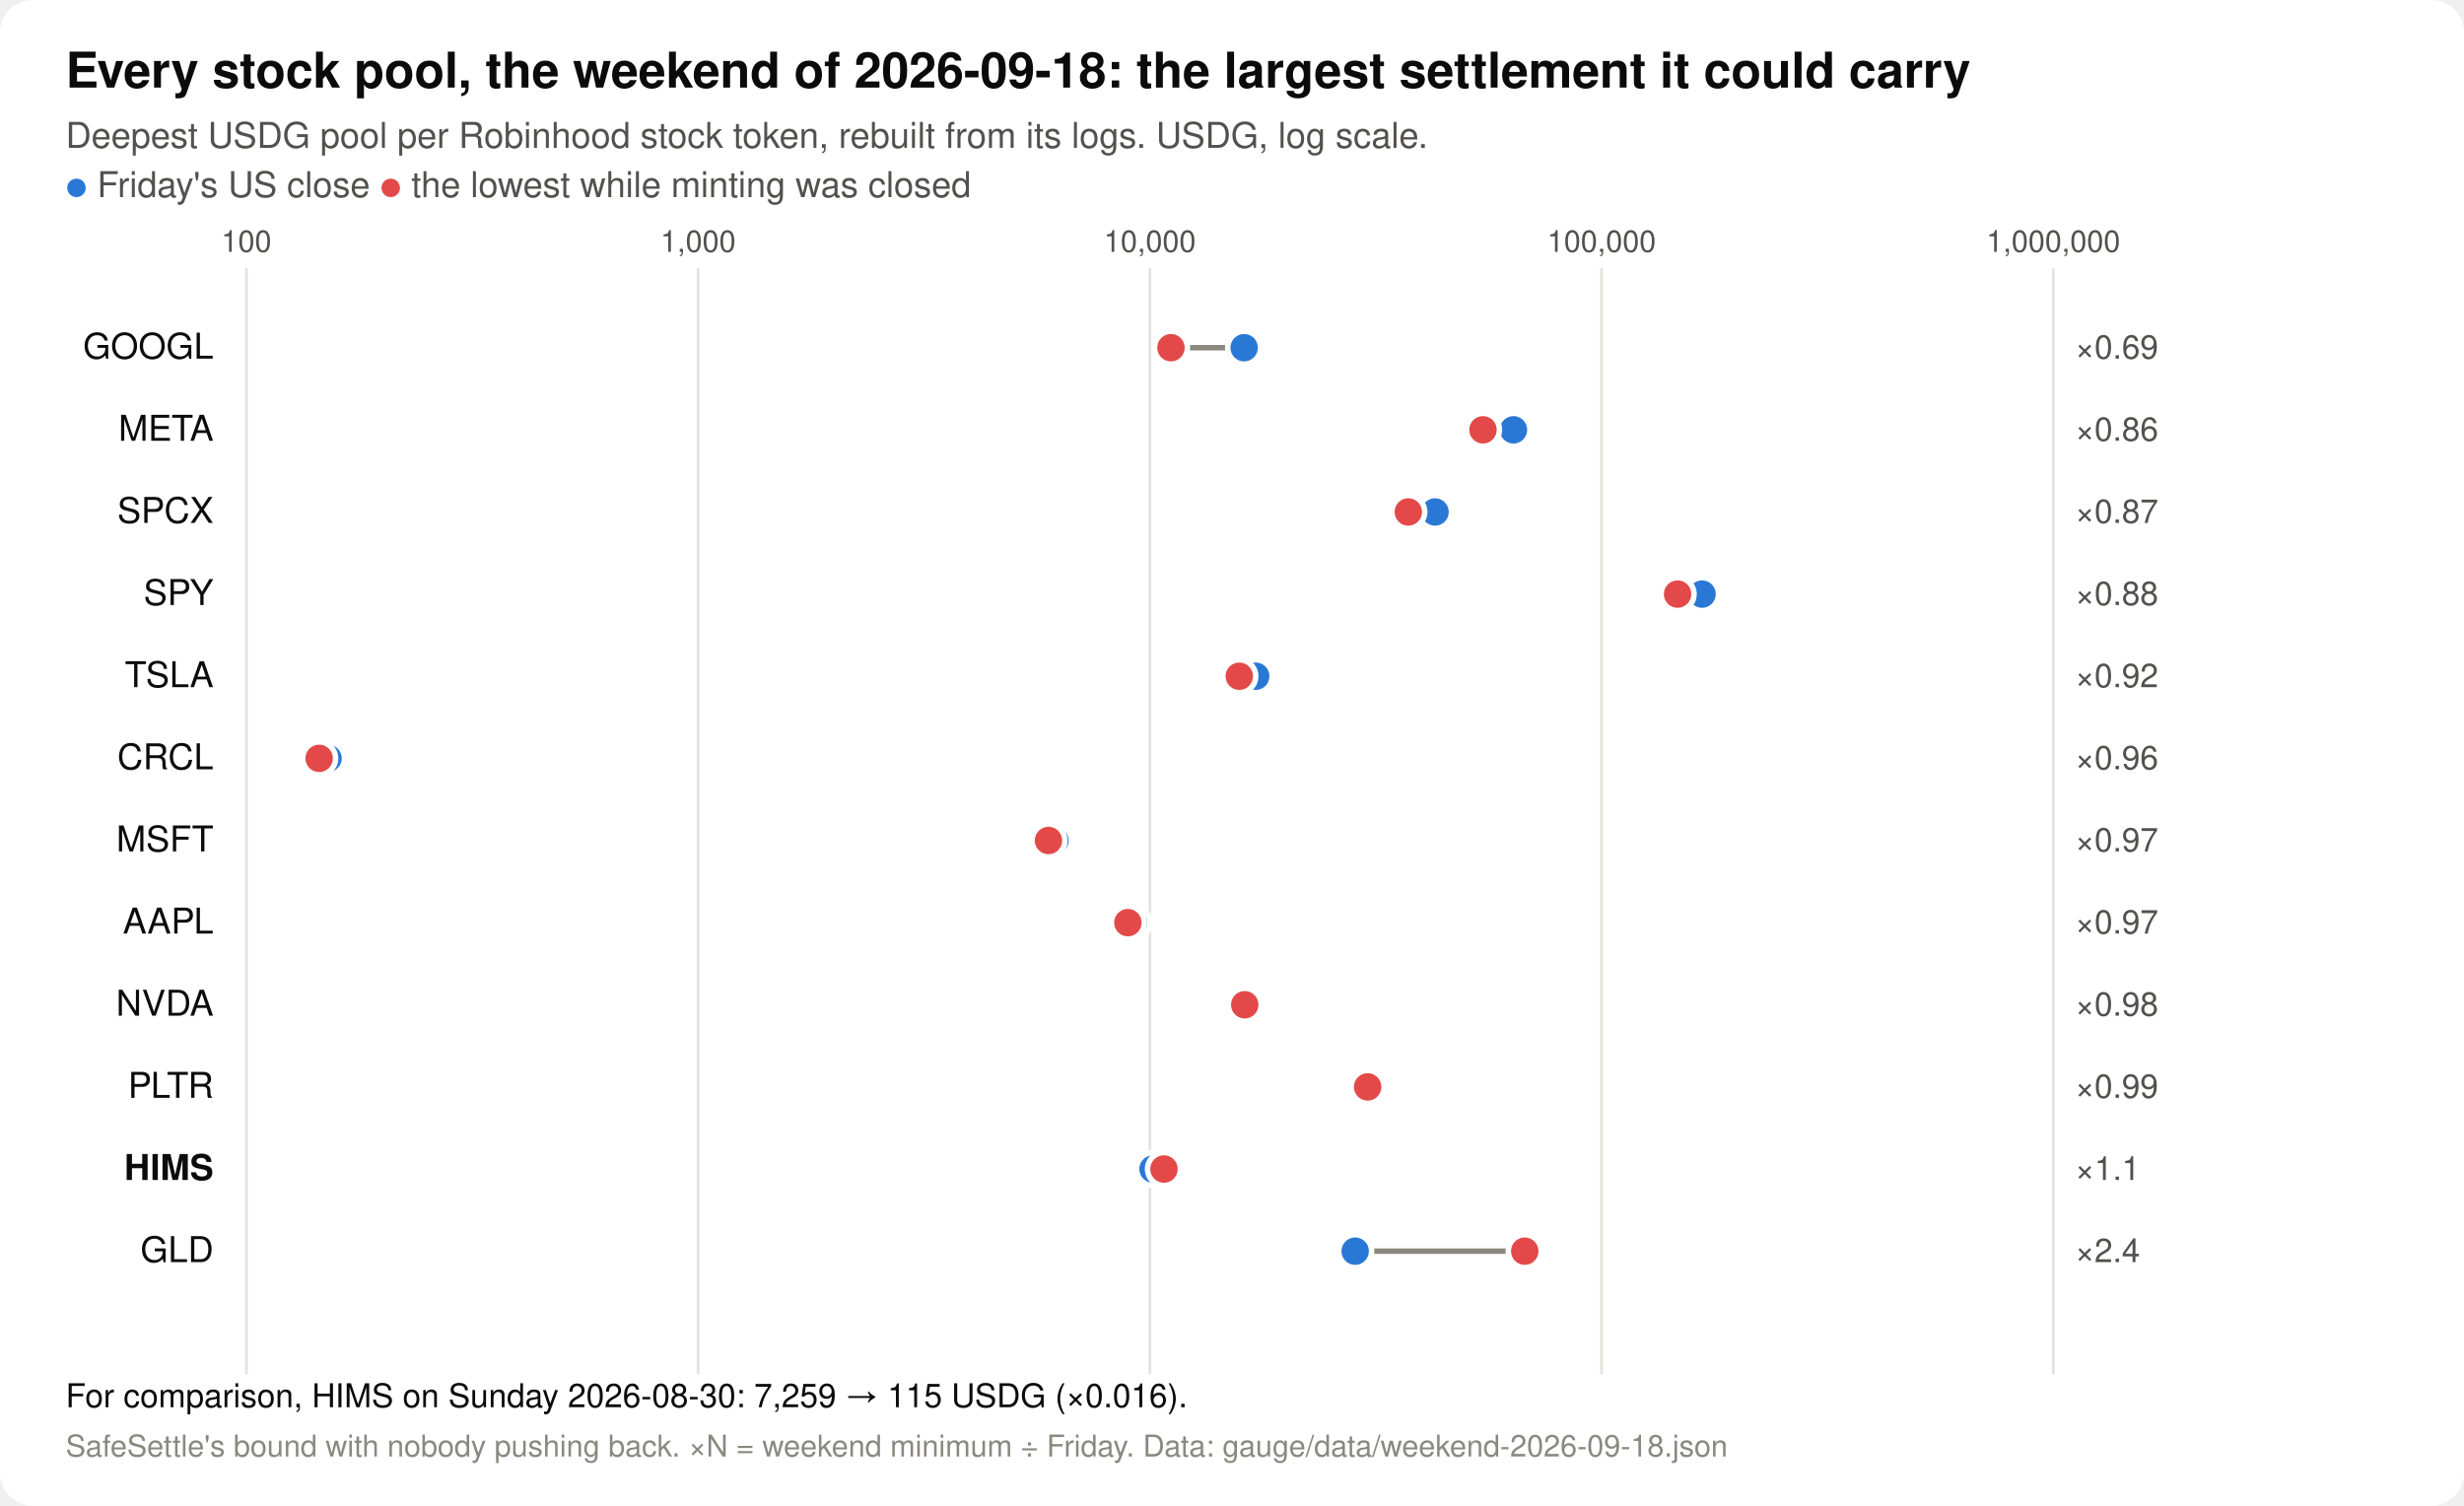
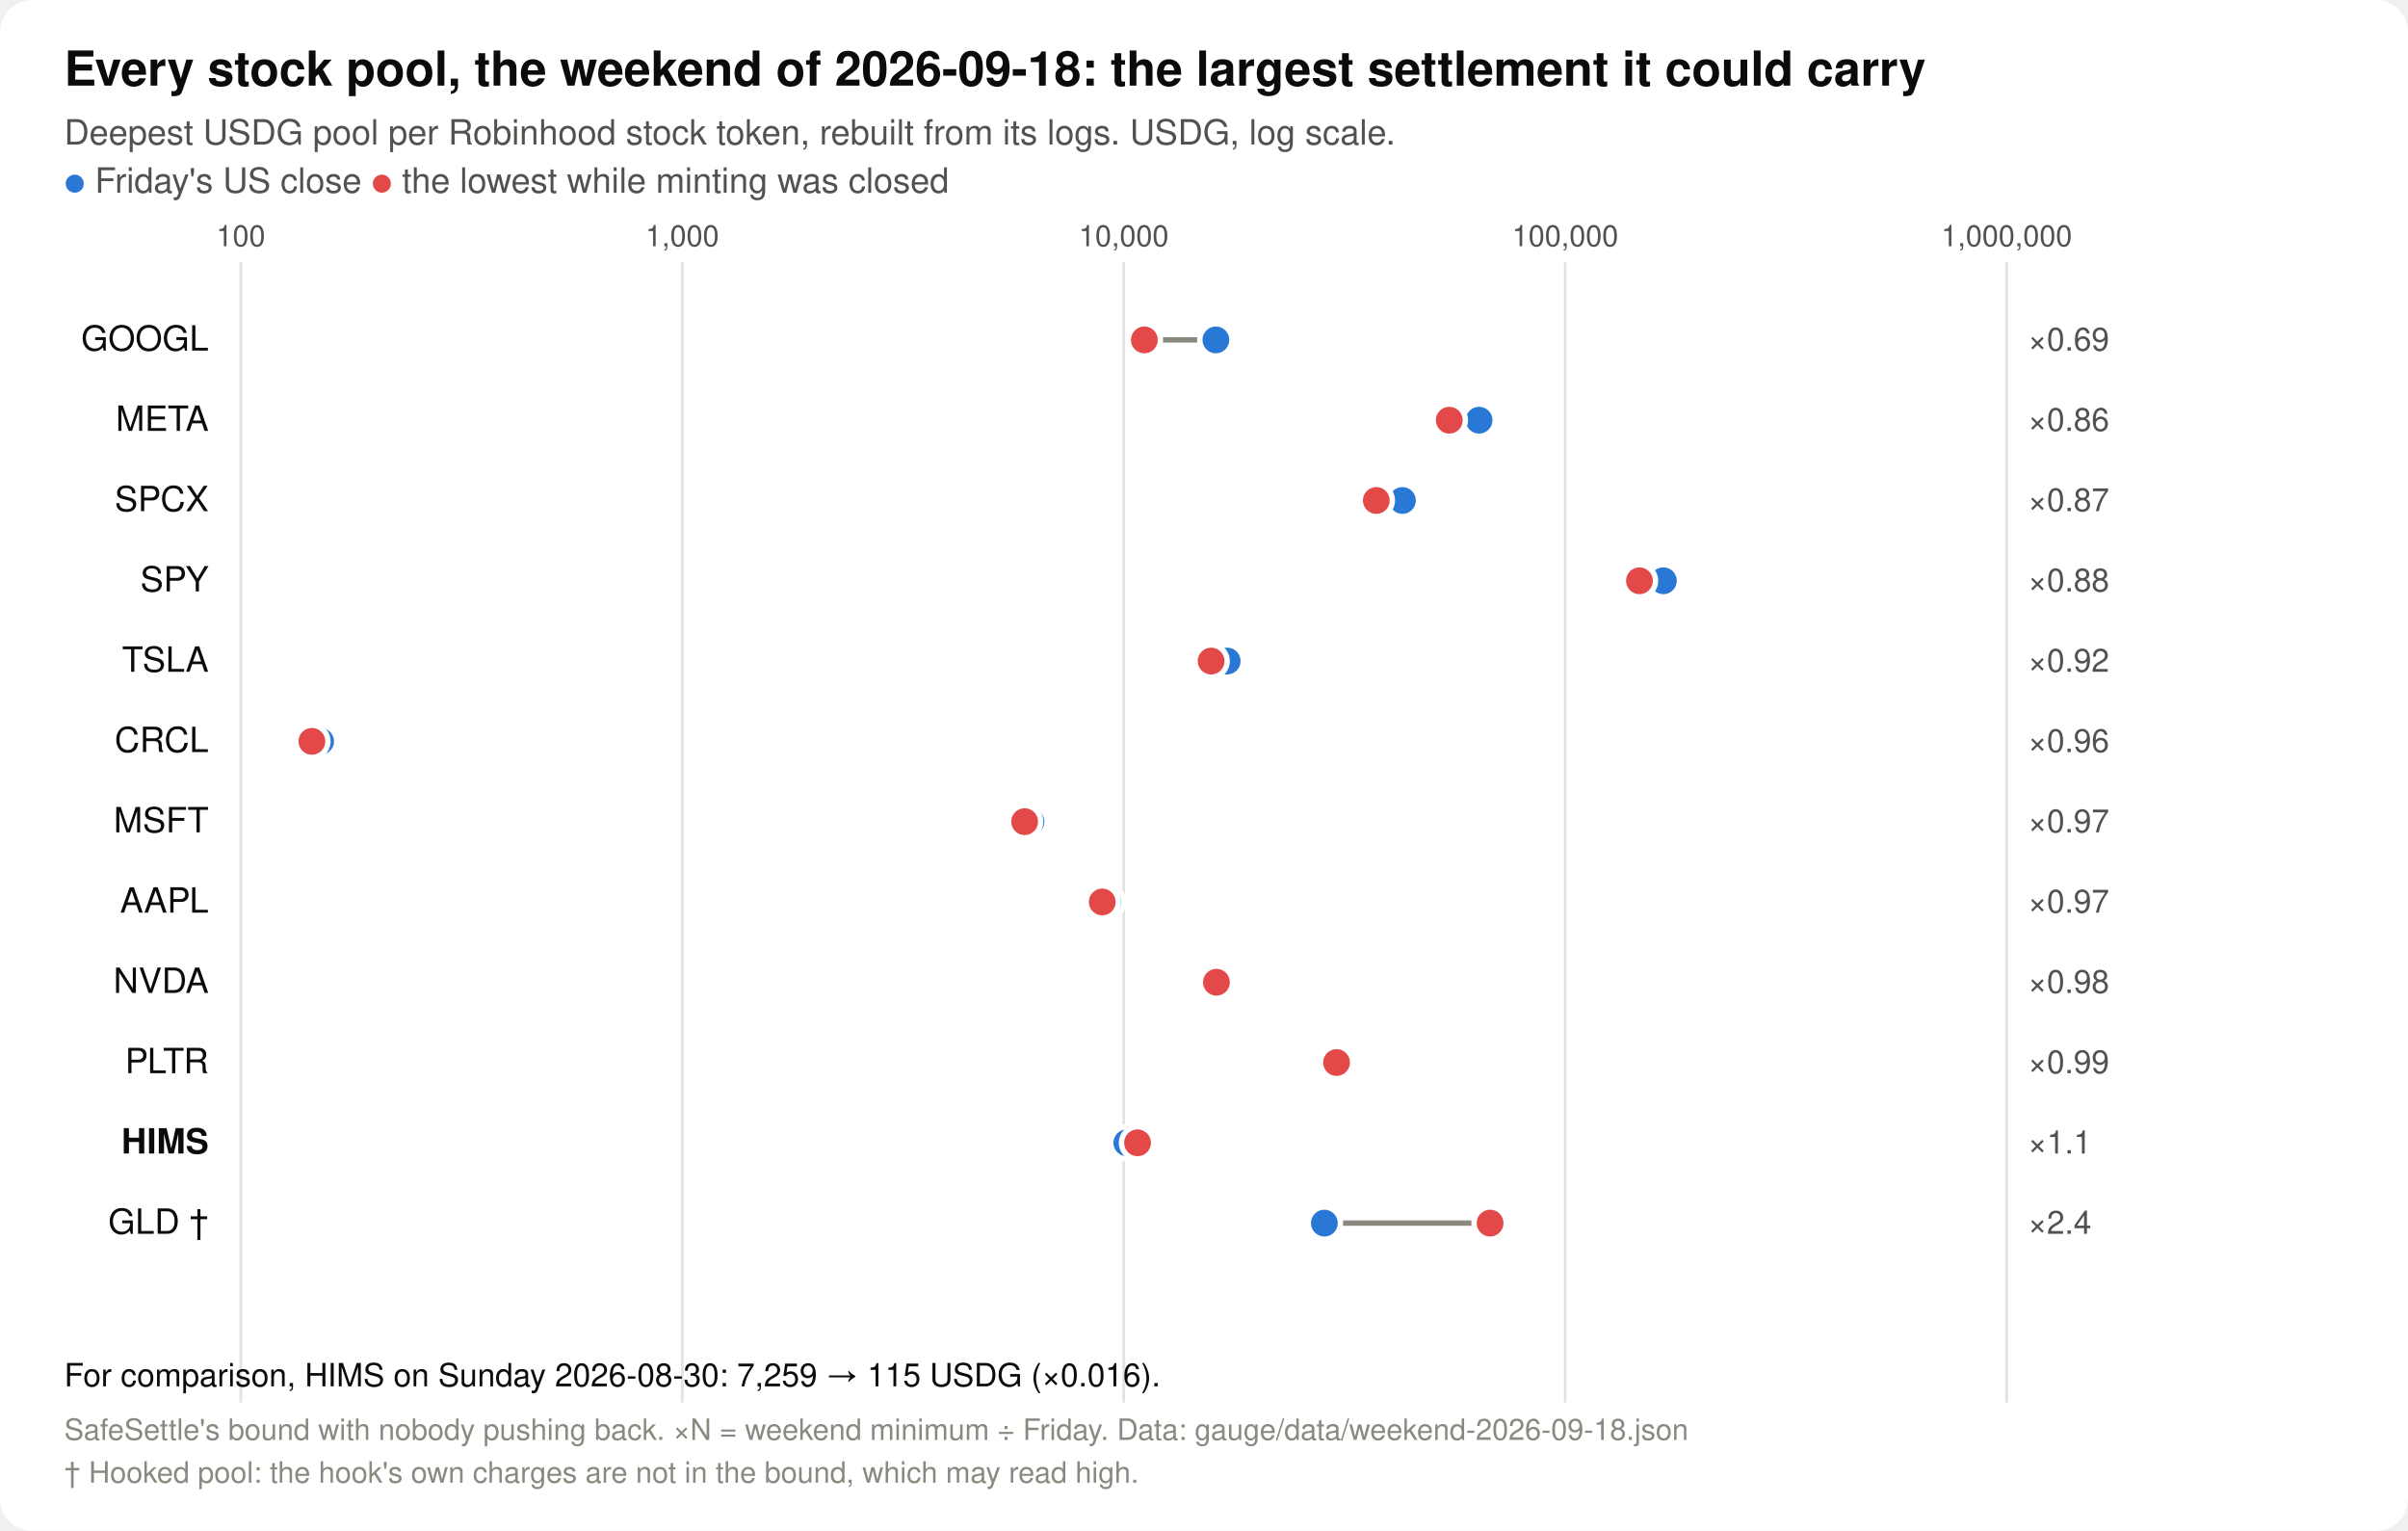
- <svg xmlns="http://www.w3.org/2000/svg" viewBox="0 0 900 550" width="900" height="550" font-family="-apple-system,Segoe UI,Helvetica,Arial,sans-serif">
-   <rect width="900" height="550" rx="12" fill="#ffffff" />
+ <svg xmlns="http://www.w3.org/2000/svg" viewBox="0 0 900 572" width="900" height="572" font-family="-apple-system,Segoe UI,Helvetica,Arial,sans-serif">
+   <rect width="900" height="572" rx="12" fill="#ffffff" />
  <text x="24" y="32" font-size="18" font-weight="700" fill="#0b0b0b">Every stock pool, the weekend of 2026-09-18: the largest settlement it could carry</text>
  <text x="24" y="54" font-size="13" fill="#52514e">Deepest USDG pool per Robinhood stock token, rebuilt from its logs. USDG, log scale.</text>
  <text x="24" y="72" font-size="13" fill="#52514e">
    <tspan fill="#2a78d6" font-weight="700">●</tspan> Friday's US close   <tspan fill="#e34948" font-weight="700">●</tspan> the lowest while minting was closed</text>
-   <line x1="90" x2="90" y1="98" y2="502" stroke="#e4e2dc" />
+   <line x1="90" x2="90" y1="98" y2="524" stroke="#e4e2dc" />
  <text x="90" y="92" font-size="11" text-anchor="middle" fill="#52514e">100</text>
-   <line x1="255" x2="255" y1="98" y2="502" stroke="#e4e2dc" />
+   <line x1="255" x2="255" y1="98" y2="524" stroke="#e4e2dc" />
  <text x="255" y="92" font-size="11" text-anchor="middle" fill="#52514e">1,000</text>
-   <line x1="420" x2="420" y1="98" y2="502" stroke="#e4e2dc" />
+   <line x1="420" x2="420" y1="98" y2="524" stroke="#e4e2dc" />
  <text x="420" y="92" font-size="11" text-anchor="middle" fill="#52514e">10,000</text>
-   <line x1="585" x2="585" y1="98" y2="502" stroke="#e4e2dc" />
+   <line x1="585" x2="585" y1="98" y2="524" stroke="#e4e2dc" />
  <text x="585" y="92" font-size="11" text-anchor="middle" fill="#52514e">100,000</text>
-   <line x1="750" x2="750" y1="98" y2="502" stroke="#e4e2dc" />
+   <line x1="750" x2="750" y1="98" y2="524" stroke="#e4e2dc" />
  <text x="750" y="92" font-size="11" text-anchor="middle" fill="#52514e">1,000,000</text>
  <text x="78" y="131" font-size="13" text-anchor="end" font-weight="500" fill="#0b0b0b">GOOGL</text>
  <line x1="454.44" x2="427.709" y1="127" y2="127" stroke="#8a887f" stroke-width="2" />
  <circle cx="454.44" cy="127" r="6" fill="#2a78d6" stroke="#ffffff" stroke-width="2" />
  <circle cx="427.709" cy="127" r="6" fill="#e34948" stroke="#ffffff" stroke-width="2" />
  <text x="758" y="131" font-size="12" fill="#52514e">×0.69</text>
  <text x="78" y="161" font-size="13" text-anchor="end" font-weight="500" fill="#0b0b0b">META</text>
  <line x1="552.811" x2="541.675" y1="157" y2="157" stroke="#8a887f" stroke-width="2" />
  <circle cx="552.811" cy="157" r="6" fill="#2a78d6" stroke="#ffffff" stroke-width="2" />
  <circle cx="541.675" cy="157" r="6" fill="#e34948" stroke="#ffffff" stroke-width="2" />
  <text x="758" y="161" font-size="12" fill="#52514e">×0.86</text>
  <text x="78" y="191" font-size="13" text-anchor="end" font-weight="500" fill="#0b0b0b">SPCX</text>
  <line x1="524.163" x2="514.401" y1="187" y2="187" stroke="#8a887f" stroke-width="2" />
  <circle cx="524.163" cy="187" r="6" fill="#2a78d6" stroke="#ffffff" stroke-width="2" />
  <circle cx="514.401" cy="187" r="6" fill="#e34948" stroke="#ffffff" stroke-width="2" />
  <text x="758" y="191" font-size="12" fill="#52514e">×0.87</text>
  <text x="78" y="221" font-size="13" text-anchor="end" font-weight="500" fill="#0b0b0b">SPY</text>
  <line x1="621.699" x2="612.757" y1="217" y2="217" stroke="#8a887f" stroke-width="2" />
  <circle cx="621.699" cy="217" r="6" fill="#2a78d6" stroke="#ffffff" stroke-width="2" />
  <circle cx="612.757" cy="217" r="6" fill="#e34948" stroke="#ffffff" stroke-width="2" />
  <text x="758" y="221" font-size="12" fill="#52514e">×0.88</text>
  <text x="78" y="251" font-size="13" text-anchor="end" font-weight="500" fill="#0b0b0b">TSLA</text>
  <line x1="458.663" x2="452.663" y1="247" y2="247" stroke="#8a887f" stroke-width="2" />
  <circle cx="458.663" cy="247" r="6" fill="#2a78d6" stroke="#ffffff" stroke-width="2" />
  <circle cx="452.663" cy="247" r="6" fill="#e34948" stroke="#ffffff" stroke-width="2" />
  <text x="758" y="251" font-size="12" fill="#52514e">×0.92</text>
  <text x="78" y="281" font-size="13" text-anchor="end" font-weight="500" fill="#0b0b0b">CRCL</text>
  <line x1="119.821" x2="116.572" y1="277" y2="277" stroke="#8a887f" stroke-width="2" />
  <circle cx="119.821" cy="277" r="6" fill="#2a78d6" stroke="#ffffff" stroke-width="2" />
  <circle cx="116.572" cy="277" r="6" fill="#e34948" stroke="#ffffff" stroke-width="2" />
  <text x="758" y="281" font-size="12" fill="#52514e">×0.96</text>
  <text x="78" y="311" font-size="13" text-anchor="end" font-weight="500" fill="#0b0b0b">MSFT</text>
  <line x1="385.328" x2="382.962" y1="307" y2="307" stroke="#8a887f" stroke-width="2" />
  <circle cx="385.328" cy="307" r="6" fill="#2a78d6" stroke="#ffffff" stroke-width="2" />
  <circle cx="382.962" cy="307" r="6" fill="#e34948" stroke="#ffffff" stroke-width="2" />
  <text x="758" y="311" font-size="12" fill="#52514e">×0.97</text>
  <text x="78" y="341" font-size="13" text-anchor="end" font-weight="500" fill="#0b0b0b">AAPL</text>
  <line x1="414.026" x2="411.969" y1="337" y2="337" stroke="#8a887f" stroke-width="2" />
  <circle cx="414.026" cy="337" r="6" fill="#2a78d6" stroke="#ffffff" stroke-width="2" />
  <circle cx="411.969" cy="337" r="6" fill="#e34948" stroke="#ffffff" stroke-width="2" />
  <text x="758" y="341" font-size="12" fill="#52514e">×0.97</text>
  <text x="78" y="371" font-size="13" text-anchor="end" font-weight="500" fill="#0b0b0b">NVDA</text>
  <line x1="455.902" x2="454.649" y1="367" y2="367" stroke="#8a887f" stroke-width="2" />
  <circle cx="455.902" cy="367" r="6" fill="#2a78d6" stroke="#ffffff" stroke-width="2" />
  <circle cx="454.649" cy="367" r="6" fill="#e34948" stroke="#ffffff" stroke-width="2" />
  <text x="758" y="371" font-size="12" fill="#52514e">×0.98</text>
  <text x="78" y="401" font-size="13" text-anchor="end" font-weight="500" fill="#0b0b0b">PLTR</text>
  <line x1="500.296" x2="499.54" y1="397" y2="397" stroke="#8a887f" stroke-width="2" />
  <circle cx="500.296" cy="397" r="6" fill="#2a78d6" stroke="#ffffff" stroke-width="2" />
  <circle cx="499.54" cy="397" r="6" fill="#e34948" stroke="#ffffff" stroke-width="2" />
  <text x="758" y="401" font-size="12" fill="#52514e">×0.99</text>
  <text x="78" y="431" font-size="13" text-anchor="end" font-weight="700" fill="#0b0b0b">HIMS</text>
  <line x1="421.156" x2="425.156" y1="427" y2="427" stroke="#8a887f" stroke-width="2" />
  <circle cx="421.156" cy="427" r="6" fill="#2a78d6" stroke="#ffffff" stroke-width="2" />
  <circle cx="425.156" cy="427" r="6" fill="#e34948" stroke="#ffffff" stroke-width="2" />
  <text x="758" y="431" font-size="12" fill="#52514e">×1.1</text>
-   <text x="78" y="461" font-size="13" text-anchor="end" font-weight="500" fill="#0b0b0b">GLD</text>
+   <text x="78" y="461" font-size="13" text-anchor="end" font-weight="500" fill="#0b0b0b">GLD †</text>
  <line x1="494.989" x2="556.929" y1="457" y2="457" stroke="#8a887f" stroke-width="2" />
  <circle cx="494.989" cy="457" r="6" fill="#2a78d6" stroke="#ffffff" stroke-width="2" />
  <circle cx="556.929" cy="457" r="6" fill="#e34948" stroke="#ffffff" stroke-width="2" />
  <text x="758" y="461" font-size="12" fill="#52514e">×2.4</text>
-   <text x="24" y="514" font-size="12" fill="#0b0b0b">For comparison, HIMS on Sunday 2026-08-30: 7,259 → 115 USDG (×0.016).</text>
-   <text x="24" y="532" font-size="11" fill="#8a887f">SafeSettle's bound with nobody pushing back. ×N = weekend minimum ÷ Friday. Data: gauge/data/weekend-2026-09-18.json</text>
+   <text x="24" y="518" font-size="12" fill="#0b0b0b">For comparison, HIMS on Sunday 2026-08-30: 7,259 → 115 USDG (×0.016).</text>
+   <text x="24" y="538" font-size="11" fill="#8a887f">SafeSettle's bound with nobody pushing back. ×N = weekend minimum ÷ Friday. Data: gauge/data/weekend-2026-09-18.json</text>
+   <text x="24" y="554" font-size="11" fill="#8a887f">† Hooked pool: the hook's own charges are not in the bound, which may read high.</text>
</svg>
